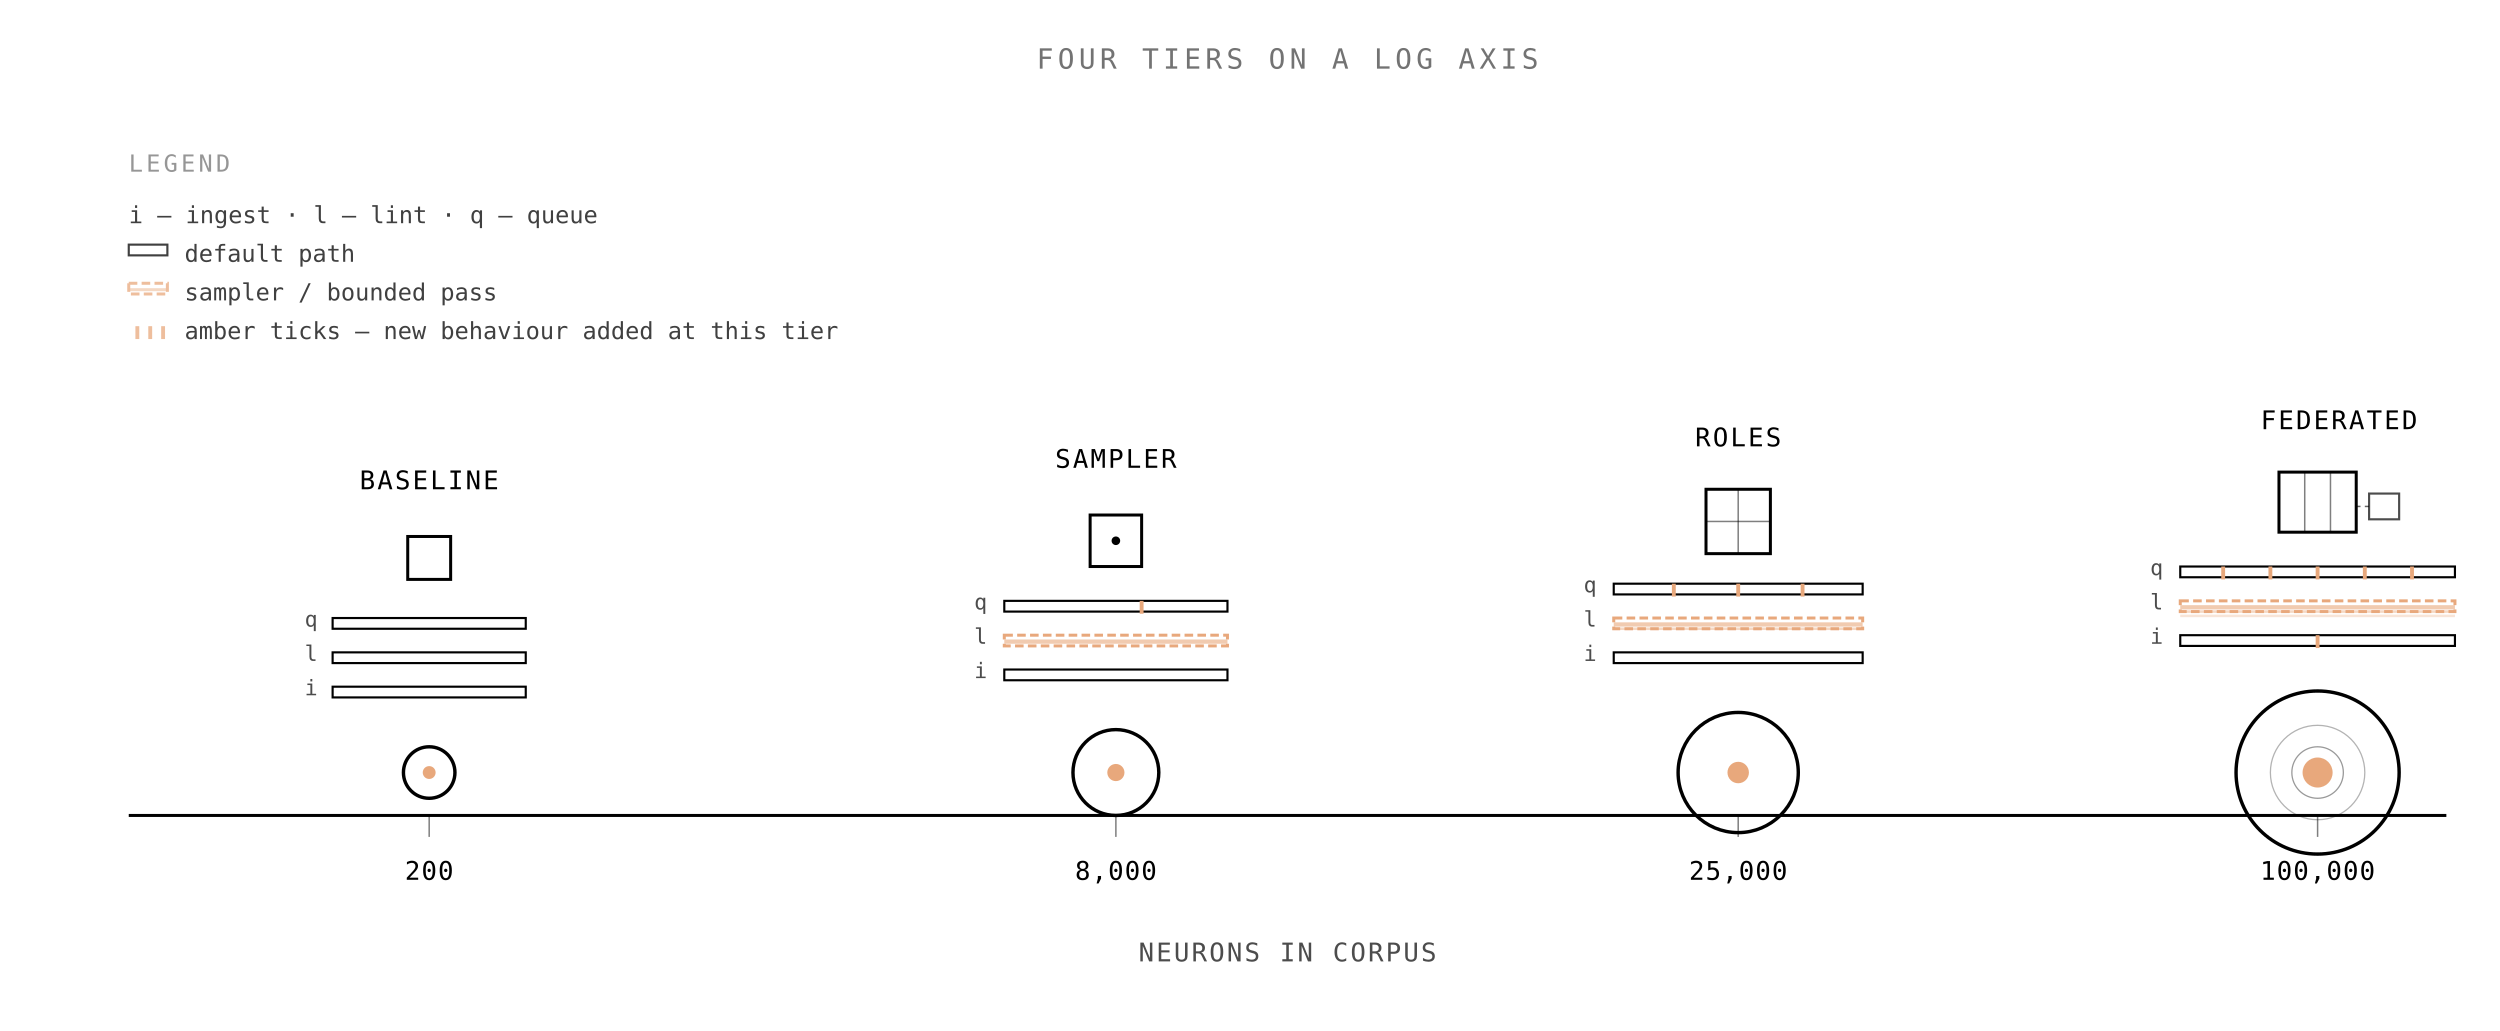
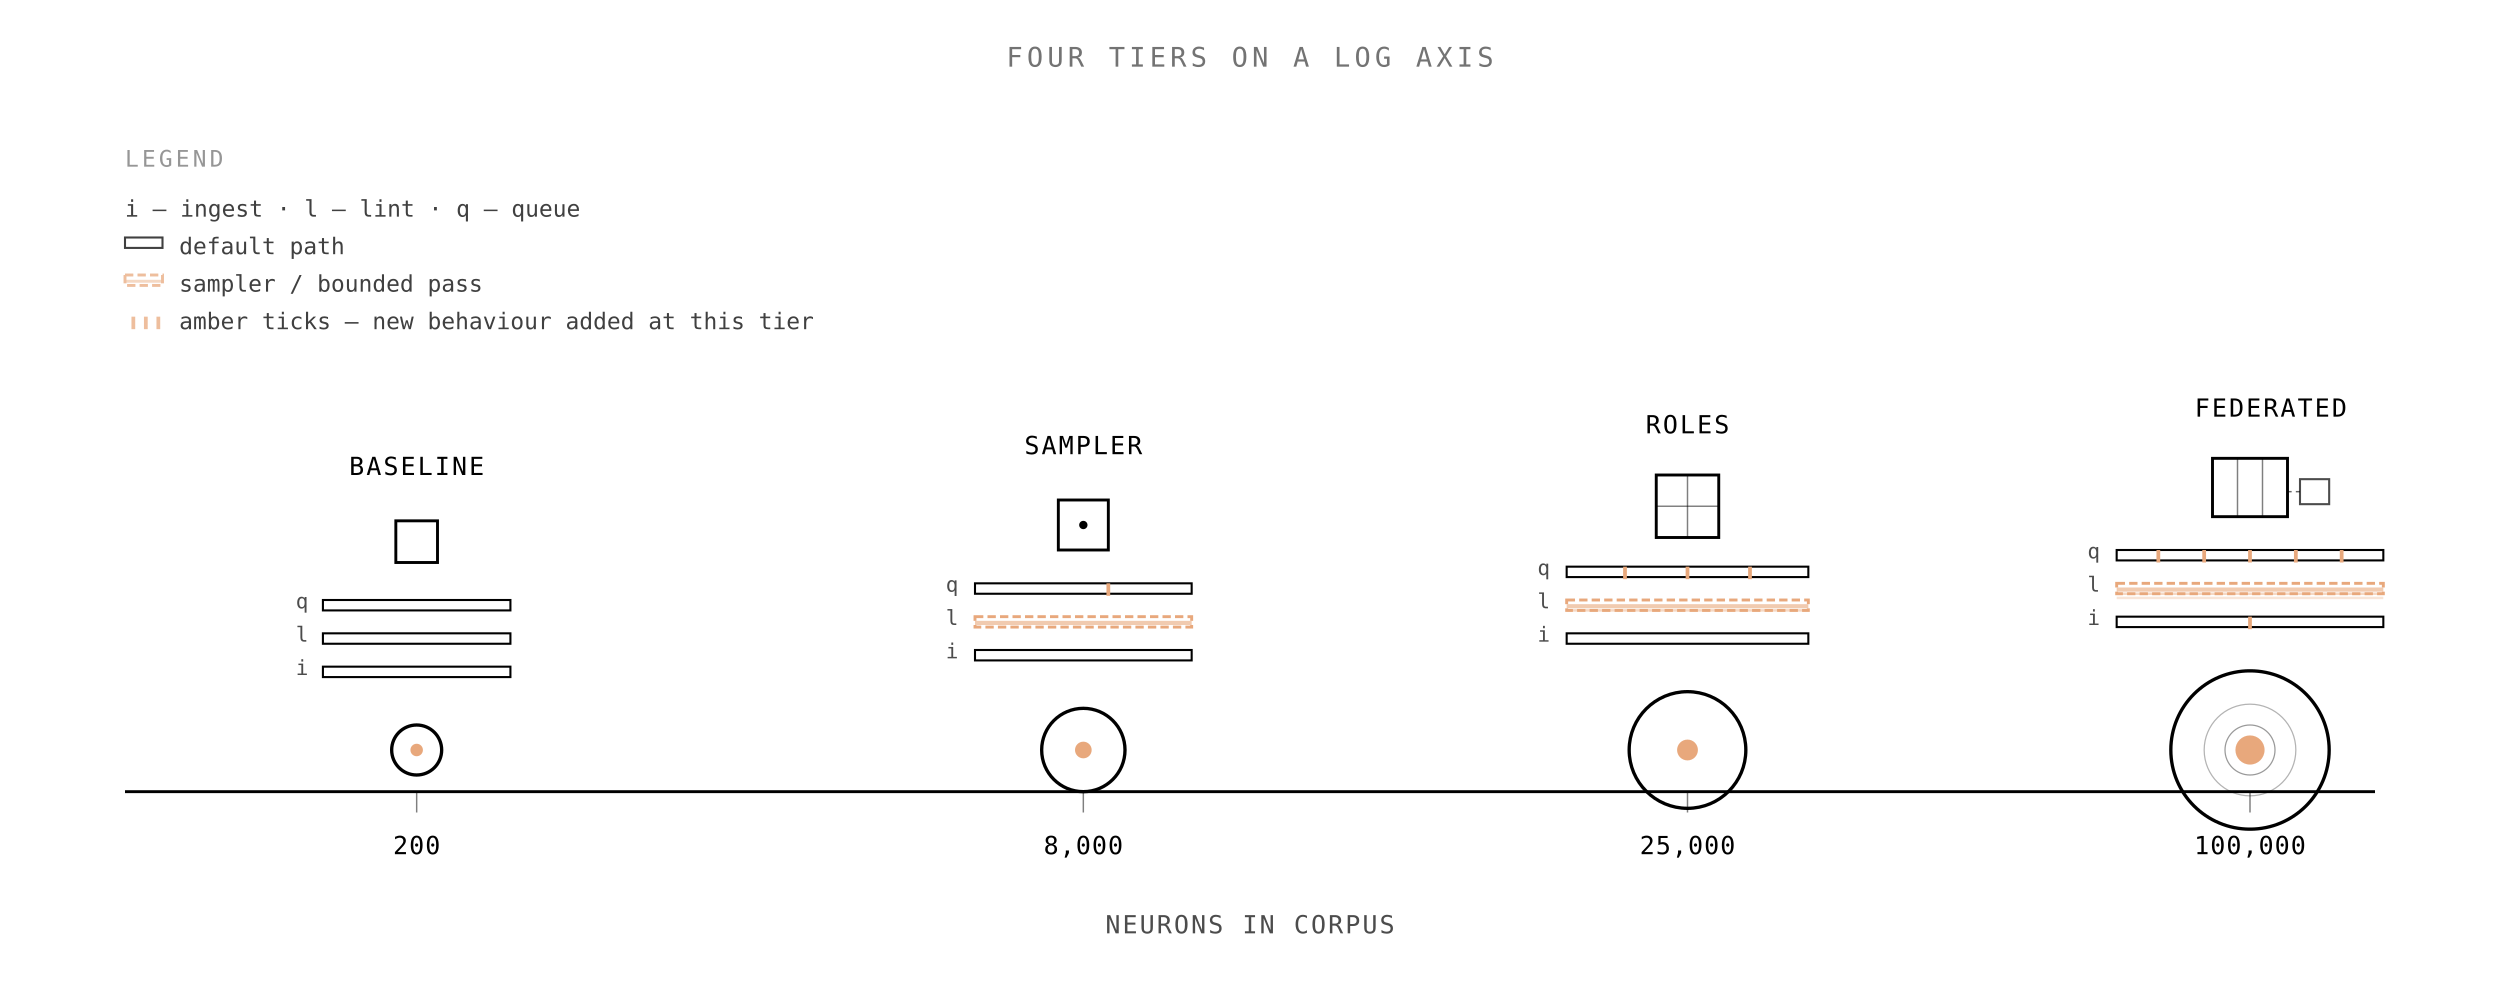
- <svg xmlns="http://www.w3.org/2000/svg" viewBox="0 0 1165 480" role="img" aria-label="Four representative corpus sizes — 200, 8k, 25k, 100k Neurons — plotted on a log axis with each tier's ingest, lint, queue, and infrastructure state rendered as a stacked indicator column.">
+ <svg xmlns="http://www.w3.org/2000/svg" viewBox="0 0 1200 480" role="img" aria-label="Four representative corpus sizes — 200, 8k, 25k, 100k Neurons — plotted on a log axis with each tier's ingest, lint, queue, and infrastructure state rendered as a stacked indicator column.">
  <text x="600" y="32" font-family="monospace" font-size="13" fill="currentColor" text-anchor="middle" opacity="0.55" letter-spacing="2">FOUR TIERS ON A LOG AXIS</text>
  <line x1="60" y1="380" x2="1140" y2="380" stroke="currentColor" stroke-width="1.4" />
  <g stroke="currentColor" stroke-width="0.7" opacity="0.5">
    <line x1="200" y1="380" x2="200" y2="390" />
    <line x1="520" y1="380" x2="520" y2="390" />
    <line x1="810" y1="380" x2="810" y2="390" />
    <line x1="1080" y1="380" x2="1080" y2="390" />
  </g>
  <g font-family="monospace" font-size="12" fill="currentColor" text-anchor="middle" letter-spacing="0.5">
    <text x="200" y="410">200</text>
    <text x="520" y="410">8,000</text>
    <text x="810" y="410">25,000</text>
    <text x="1080" y="410">100,000</text>
  </g>
  <text x="600" y="448" font-family="monospace" font-size="12" fill="currentColor" text-anchor="middle" opacity="0.7" letter-spacing="1">NEURONS IN CORPUS</text>
  <g transform="translate(200, 360)">
    <circle cx="0" cy="0" r="12" fill="none" stroke="currentColor" stroke-width="1.6" />
    <circle cx="0" cy="0" r="3" fill="#e8a87c" />
    <rect x="-45" y="-40" width="90" height="5" fill="none" stroke="currentColor" stroke-width="1" />
    <text x="-52" y="-36" font-family="monospace" font-size="10" fill="currentColor" text-anchor="end" opacity="0.7">i</text>
    <rect x="-45" y="-56" width="90" height="5" fill="none" stroke="currentColor" stroke-width="1" />
    <text x="-52" y="-52" font-family="monospace" font-size="10" fill="currentColor" text-anchor="end" opacity="0.7">l</text>
    <rect x="-45" y="-72" width="90" height="5" fill="none" stroke="currentColor" stroke-width="1" />
    <text x="-52" y="-68" font-family="monospace" font-size="10" fill="currentColor" text-anchor="end" opacity="0.7">q</text>
    <rect x="-10" y="-110" width="20" height="20" fill="none" stroke="currentColor" stroke-width="1.4" />
    <text x="0" y="-132" font-family="monospace" font-size="12" fill="currentColor" text-anchor="middle" letter-spacing="1">BASELINE</text>
  </g>
  <g transform="translate(520, 360)">
    <circle cx="0" cy="0" r="20" fill="none" stroke="currentColor" stroke-width="1.6" />
    <circle cx="0" cy="0" r="4" fill="#e8a87c" />
    <rect x="-52" y="-48" width="104" height="5" fill="none" stroke="currentColor" stroke-width="1" />
    <text x="-60" y="-44" font-family="monospace" font-size="10" fill="currentColor" text-anchor="end" opacity="0.7">i</text>
    <rect x="-52" y="-64" width="104" height="5" fill="none" stroke="#e8a87c" stroke-width="1.4" stroke-dasharray="4 2" />
    <line x1="-52" y1="-61" x2="52" y2="-61" stroke="#e8a87c" stroke-width="2" opacity="0.6" />
    <text x="-60" y="-60" font-family="monospace" font-size="10" fill="currentColor" text-anchor="end" opacity="0.7">l</text>
    <rect x="-52" y="-80" width="104" height="5" fill="none" stroke="currentColor" stroke-width="1" />
    <line x1="12" y1="-80" x2="12" y2="-74" stroke="#e8a87c" stroke-width="1.8" />
    <text x="-60" y="-76" font-family="monospace" font-size="10" fill="currentColor" text-anchor="end" opacity="0.7">q</text>
    <rect x="-12" y="-120" width="24" height="24" fill="none" stroke="currentColor" stroke-width="1.4" />
    <circle cx="0" cy="-108" r="2" fill="currentColor" />
    <text x="0" y="-142" font-family="monospace" font-size="12" fill="currentColor" text-anchor="middle" letter-spacing="1">SAMPLER</text>
  </g>
  <g transform="translate(810, 360)">
    <circle cx="0" cy="0" r="28" fill="none" stroke="currentColor" stroke-width="1.6" />
    <circle cx="0" cy="0" r="5" fill="#e8a87c" />
    <rect x="-58" y="-56" width="116" height="5" fill="none" stroke="currentColor" stroke-width="1" />
    <text x="-66" y="-52" font-family="monospace" font-size="10" fill="currentColor" text-anchor="end" opacity="0.7">i</text>
    <rect x="-58" y="-72" width="116" height="5" fill="none" stroke="#e8a87c" stroke-width="1.4" stroke-dasharray="4 2" />
    <line x1="-58" y1="-69" x2="58" y2="-69" stroke="#e8a87c" stroke-width="2" opacity="0.6" />
    <line x1="-58" y1="-67" x2="58" y2="-67" stroke="#e8a87c" stroke-width="1.2" opacity="0.45" />
    <text x="-66" y="-68" font-family="monospace" font-size="10" fill="currentColor" text-anchor="end" opacity="0.7">l</text>
    <rect x="-58" y="-88" width="116" height="5" fill="none" stroke="currentColor" stroke-width="1" />
    <line x1="-30" y1="-88" x2="-30" y2="-82" stroke="#e8a87c" stroke-width="1.8" />
    <line x1="0" y1="-88" x2="0" y2="-82" stroke="#e8a87c" stroke-width="1.8" />
    <line x1="30" y1="-88" x2="30" y2="-82" stroke="#e8a87c" stroke-width="1.8" />
    <text x="-66" y="-84" font-family="monospace" font-size="10" fill="currentColor" text-anchor="end" opacity="0.7">q</text>
    <rect x="-15" y="-132" width="30" height="30" fill="none" stroke="currentColor" stroke-width="1.4" />
    <line x1="0" y1="-132" x2="0" y2="-102" stroke="currentColor" stroke-width="0.7" opacity="0.5" />
    <line x1="-15" y1="-117" x2="15" y2="-117" stroke="currentColor" stroke-width="0.7" opacity="0.5" />
    <text x="0" y="-152" font-family="monospace" font-size="12" fill="currentColor" text-anchor="middle" letter-spacing="1">ROLES</text>
  </g>
  <g transform="translate(1080, 360)">
    <circle cx="0" cy="0" r="38" fill="none" stroke="currentColor" stroke-width="1.6" />
    <circle cx="0" cy="0" r="7" fill="#e8a87c" />
    <circle cx="0" cy="0" r="22" fill="none" stroke="currentColor" stroke-width="0.6" opacity="0.3" />
    <circle cx="0" cy="0" r="12" fill="none" stroke="currentColor" stroke-width="0.6" opacity="0.4" />
    <rect x="-64" y="-64" width="128" height="5" fill="none" stroke="currentColor" stroke-width="1" />
    <line x1="0" y1="-64" x2="0" y2="-58" stroke="#e8a87c" stroke-width="1.8" />
    <text x="-72" y="-60" font-family="monospace" font-size="10" fill="currentColor" text-anchor="end" opacity="0.7">i</text>
    <rect x="-64" y="-80" width="128" height="5" fill="none" stroke="#e8a87c" stroke-width="1.4" stroke-dasharray="4 2" />
    <line x1="-64" y1="-77" x2="64" y2="-77" stroke="#e8a87c" stroke-width="2" opacity="0.6" />
    <line x1="-64" y1="-75" x2="64" y2="-75" stroke="#e8a87c" stroke-width="1.2" opacity="0.45" />
    <line x1="-64" y1="-73" x2="64" y2="-73" stroke="#e8a87c" stroke-width="1.2" opacity="0.3" />
    <text x="-72" y="-76" font-family="monospace" font-size="10" fill="currentColor" text-anchor="end" opacity="0.7">l</text>
    <rect x="-64" y="-96" width="128" height="5" fill="none" stroke="currentColor" stroke-width="1" />
    <line x1="-44" y1="-96" x2="-44" y2="-90" stroke="#e8a87c" stroke-width="1.8" />
    <line x1="-22" y1="-96" x2="-22" y2="-90" stroke="#e8a87c" stroke-width="1.8" />
    <line x1="0" y1="-96" x2="0" y2="-90" stroke="#e8a87c" stroke-width="1.8" />
    <line x1="22" y1="-96" x2="22" y2="-90" stroke="#e8a87c" stroke-width="1.8" />
    <line x1="44" y1="-96" x2="44" y2="-90" stroke="#e8a87c" stroke-width="1.8" />
    <text x="-72" y="-92" font-family="monospace" font-size="10" fill="currentColor" text-anchor="end" opacity="0.7">q</text>
    <rect x="-18" y="-140" width="36" height="28" fill="none" stroke="currentColor" stroke-width="1.4" />
    <line x1="-6" y1="-140" x2="-6" y2="-112" stroke="currentColor" stroke-width="0.7" opacity="0.5" />
    <line x1="6" y1="-140" x2="6" y2="-112" stroke="currentColor" stroke-width="0.7" opacity="0.5" />
    <rect x="24" y="-130" width="14" height="12" fill="none" stroke="currentColor" stroke-width="1" opacity="0.7" />
    <line x1="18" y1="-124" x2="24" y2="-124" stroke="currentColor" stroke-width="0.7" stroke-dasharray="2 2" opacity="0.6" />
    <text x="10" y="-160" font-family="monospace" font-size="12" fill="currentColor" text-anchor="middle" letter-spacing="1">FEDERATED</text>
  </g>
  <g transform="translate(60, 80)" font-family="monospace" font-size="11" fill="currentColor" opacity="0.75">
    <text x="0" y="0" letter-spacing="1.5" opacity="0.55">LEGEND</text>
    <g transform="translate(0, 20)">
      <text x="0" y="4">i — ingest · l — lint · q — queue</text>
    </g>
    <g transform="translate(0, 38)">
      <rect x="0" y="-4" width="18" height="5" fill="none" stroke="currentColor" stroke-width="1" />
      <text x="26" y="4">default path</text>
    </g>
    <g transform="translate(0, 56)">
      <rect x="0" y="-4" width="18" height="5" fill="none" stroke="#e8a87c" stroke-width="1.4" stroke-dasharray="4 2" />
      <line x1="0" y1="-1" x2="18" y2="-1" stroke="#e8a87c" stroke-width="1.4" opacity="0.6" />
      <text x="26" y="4">sampler / bounded pass</text>
    </g>
    <g transform="translate(0, 74)">
      <line x1="4" y1="-2" x2="4" y2="4" stroke="#e8a87c" stroke-width="1.8" />
      <line x1="10" y1="-2" x2="10" y2="4" stroke="#e8a87c" stroke-width="1.8" />
      <line x1="16" y1="-2" x2="16" y2="4" stroke="#e8a87c" stroke-width="1.8" />
      <text x="26" y="4">amber ticks — new behaviour added at this tier</text>
    </g>
  </g>
</svg>
